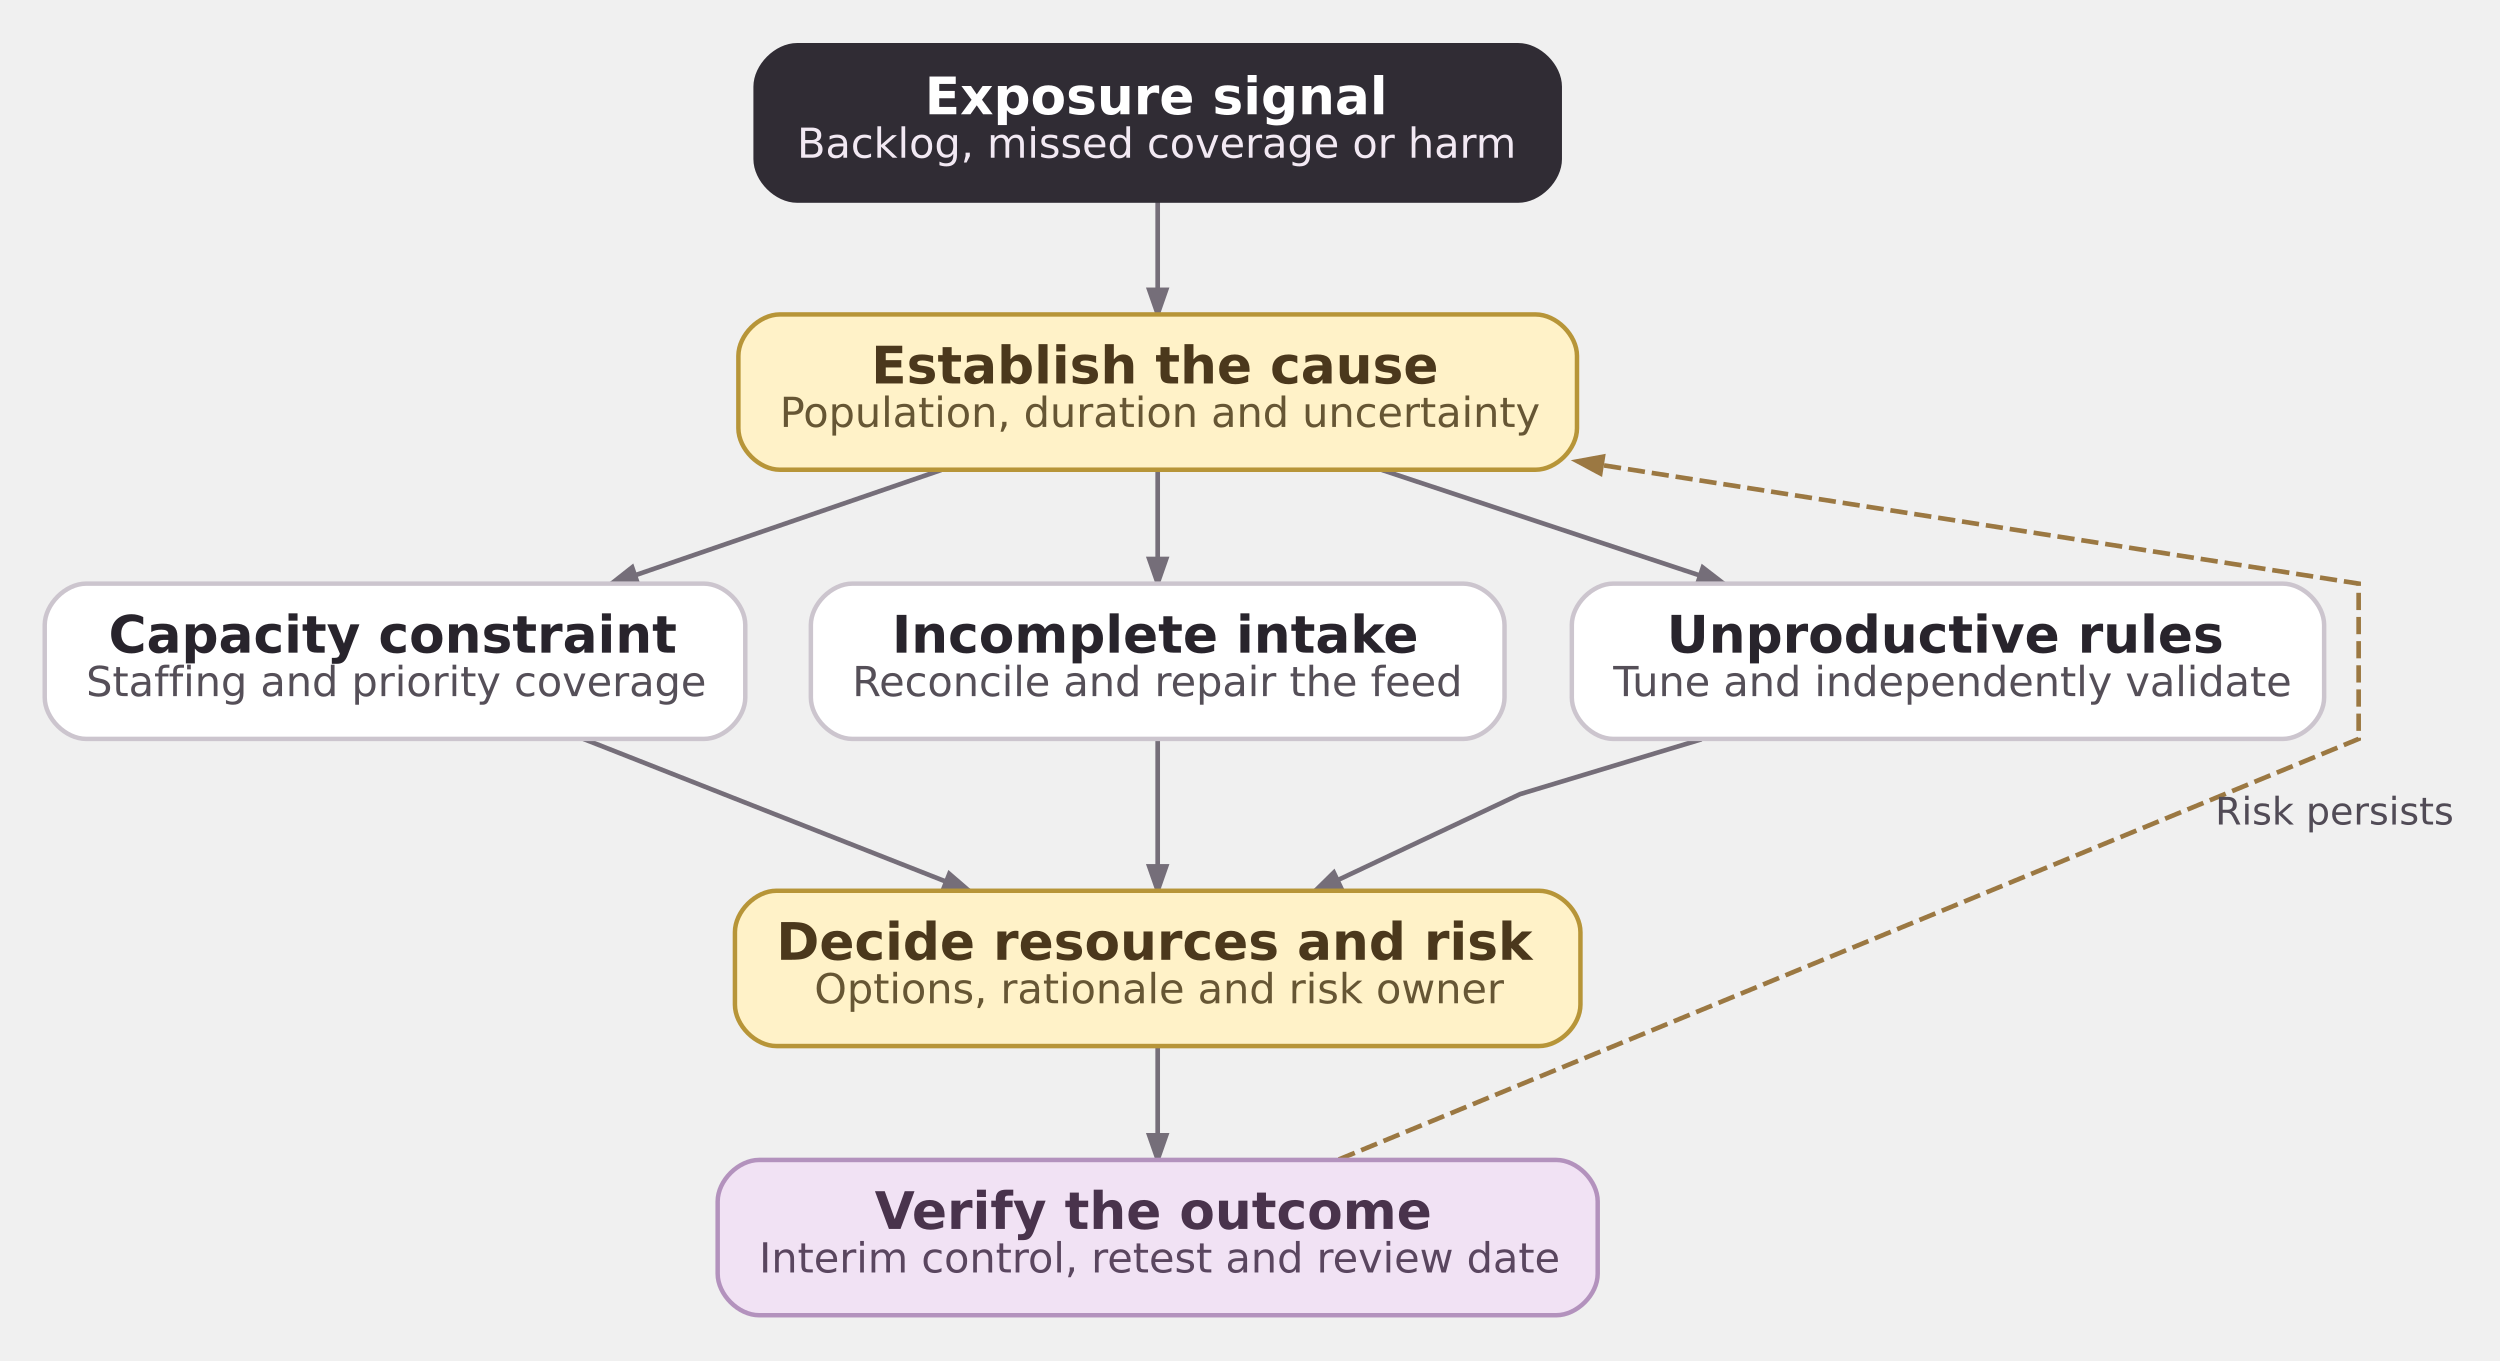
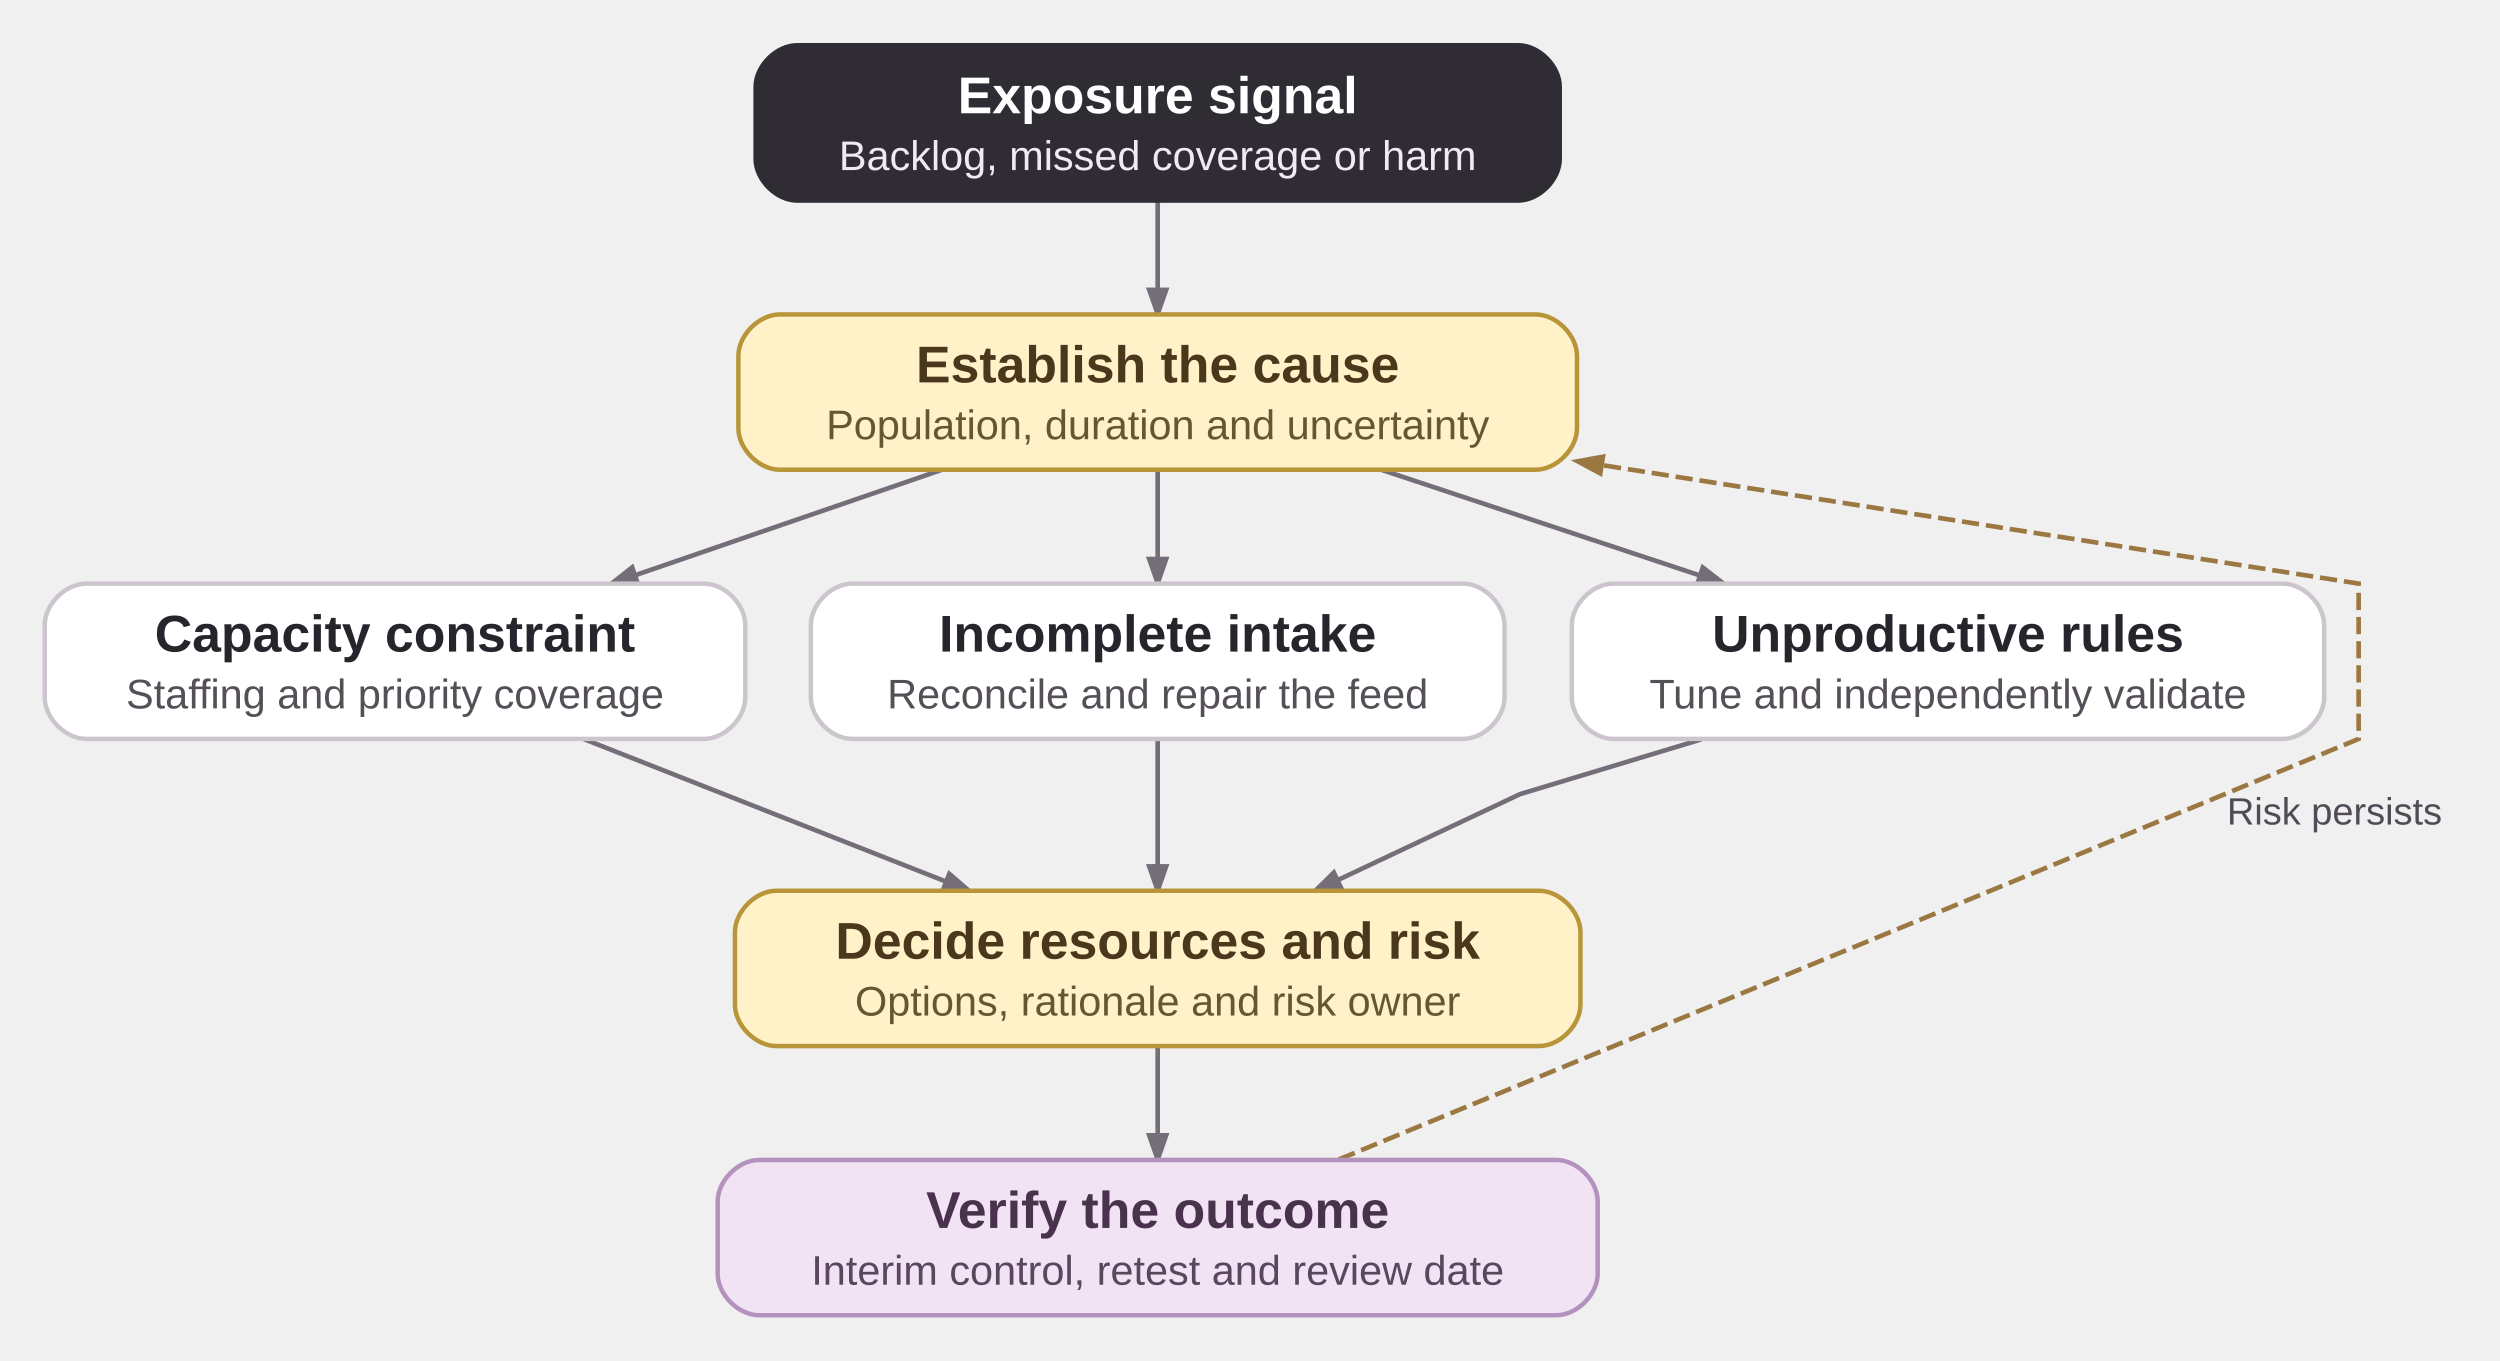
<svg xmlns="http://www.w3.org/2000/svg" width="724pt" height="394pt" viewBox="0.00 0.00 724.42 393.92" role="img" aria-labelledby="diagram-title diagram-desc" style="background:#fdfbf9">
  <g id="graph0" class="graph" transform="scale(1 1) rotate(0) translate(12.96 380.96)">
    <g id="edge1" class="edge">
      <path fill="none" stroke="#756e79" stroke-width="1.35" d="M322.5,-322.92C322.5,-314.98 322.5,-305.85 322.5,-297.37" />
      <polygon fill="#756e79" stroke="#756e79" stroke-width="1.35" points="324.95,-297.13 322.5,-290.13 320.05,-297.13 324.95,-297.13" />
    </g>
    <g id="edge2" class="edge">
      <path fill="none" stroke="#756e79" stroke-width="1.35" d="M259.76,-244.92C232.12,-235.42 199.53,-224.21 171.14,-214.45" />
      <polygon fill="#756e79" stroke="#756e79" stroke-width="1.35" points="171.81,-212.09 164.4,-212.13 170.22,-216.72 171.81,-212.09" />
    </g>
    <g id="edge3" class="edge">
      <path fill="none" stroke="#756e79" stroke-width="1.35" d="M322.5,-244.92C322.5,-236.98 322.5,-227.85 322.5,-219.37" />
      <polygon fill="#756e79" stroke="#756e79" stroke-width="1.35" points="324.95,-219.13 322.5,-212.13 320.05,-219.13 324.95,-219.13" />
    </g>
    <g id="edge4" class="edge">
      <path fill="none" stroke="#756e79" stroke-width="1.35" d="M387.51,-244.92C416.16,-235.42 449.92,-224.21 479.34,-214.45" />
      <polygon fill="#756e79" stroke="#756e79" stroke-width="1.35" points="480.46,-216.66 486.33,-212.13 478.91,-212.01 480.46,-216.66" />
    </g>
    <g id="edge5" class="edge">
      <path fill="none" stroke="#756e79" stroke-width="1.35" d="M156.13,-166.99C187.87,-154.5 227.96,-138.72 260.83,-125.78" />
      <polygon fill="#756e79" stroke="#756e79" stroke-width="1.35" points="262.12,-127.9 267.73,-123.06 260.32,-123.34 262.12,-127.9" />
    </g>
    <g id="edge6" class="edge">
      <path fill="none" stroke="#756e79" stroke-width="1.35" d="M322.5,-166.99C322.5,-155.91 322.5,-142.24 322.5,-130.26" />
      <polygon fill="#756e79" stroke="#756e79" stroke-width="1.35" points="324.95,-130.06 322.5,-123.06 320.05,-130.06 324.95,-130.06" />
    </g>
    <g id="edge7" class="edge">
      <path fill="none" stroke="#756e79" stroke-width="1.35" d="M480.09,-166.9C452.52,-158.57 427.5,-151 427.5,-151 427.5,-151 401.19,-138.6 374.91,-126.21" />
      <polygon fill="#756e79" stroke="#756e79" stroke-width="1.35" points="375.63,-123.84 368.25,-123.07 373.54,-128.27 375.63,-123.84" />
    </g>
    <g id="edge8" class="edge">
      <path fill="none" stroke="#756e79" stroke-width="1.35" d="M322.5,-77.92C322.5,-69.98 322.5,-60.85 322.5,-52.37" />
      <polygon fill="#756e79" stroke="#756e79" stroke-width="1.35" points="324.95,-52.13 322.5,-45.13 320.05,-52.13 324.95,-52.13" />
    </g>
    <g id="edge9" class="edge">
      <path fill="none" stroke="#9b7842" stroke-width="1.35" stroke-dasharray="5,2" d="M374.98,-45.14C472.19,-85.23 670.5,-167 670.5,-167 670.5,-167 670.5,-212 670.5,-212 670.5,-212 550.4,-230.81 451.31,-246.33" />
      <polygon fill="#9b7842" stroke="#9b7842" stroke-width="1.35" points="450.75,-243.93 444.21,-247.44 451.51,-248.78 450.75,-243.93" />
-       <text text-anchor="middle" x="663.5" y="-142.2" font-family="DejaVu Sans" font-size="11.00" fill="#514b56">Risk persists</text>
+       <text text-anchor="middle" x="663.5" y="-142.2" font-family="Arial, Helvetica, DejaVu Sans, sans-serif" font-size="11.00" fill="#514b56">Risk persists</text>
    </g>
    <g id="node1" class="node">
      <path fill="#302c34" stroke="#302c34" stroke-width="1.3" d="M427,-368C427,-368 218,-368 218,-368 212,-368 206,-362 206,-356 206,-356 206,-335 206,-335 206,-329 212,-323 218,-323 218,-323 427,-323 427,-323 433,-323 439,-329 439,-335 439,-335 439,-356 439,-356 439,-362 433,-368 427,-368" />
-       <text text-anchor="start" x="255" y="-348" font-family="DejaVu Sans" font-weight="bold" font-size="15.00" fill="#ffffff">Exposure signal</text>
-       <text text-anchor="start" x="218" y="-335.4" font-family="DejaVu Sans" font-size="12.00" fill="#f2e9f3">Backlog, missed coverage or harm</text>
+       <text text-anchor="middle" x="322.50" y="-353.50" font-family="Arial, Helvetica, DejaVu Sans, sans-serif" font-weight="bold" font-size="15.00" fill="#ffffff" dominant-baseline="central">Exposure signal</text>
+       <text text-anchor="middle" x="322.50" y="-336.00" font-family="Arial, Helvetica, DejaVu Sans, sans-serif" font-size="12.00" fill="#f2e9f3" dominant-baseline="central">Backlog, missed coverage or harm</text>
    </g>
    <g id="node2" class="node">
      <path fill="#fff2c8" stroke="#b79538" stroke-width="1.3" d="M432,-290C432,-290 213,-290 213,-290 207,-290 201,-284 201,-278 201,-278 201,-257 201,-257 201,-251 207,-245 213,-245 213,-245 432,-245 432,-245 438,-245 444,-251 444,-257 444,-257 444,-278 444,-278 444,-284 438,-290 432,-290" />
-       <text text-anchor="start" x="239.5" y="-270" font-family="DejaVu Sans" font-weight="bold" font-size="15.00" fill="#4b381c">Establish the cause</text>
-       <text text-anchor="start" x="213" y="-257.4" font-family="DejaVu Sans" font-size="12.00" fill="#665634">Population, duration and uncertainty</text>
+       <text text-anchor="middle" x="322.50" y="-275.50" font-family="Arial, Helvetica, DejaVu Sans, sans-serif" font-weight="bold" font-size="15.00" fill="#4b381c" dominant-baseline="central">Establish the cause</text>
+       <text text-anchor="middle" x="322.50" y="-258.00" font-family="Arial, Helvetica, DejaVu Sans, sans-serif" font-size="12.00" fill="#665634" dominant-baseline="central">Population, duration and uncertainty</text>
    </g>
    <g id="node3" class="node">
      <path fill="#ffffff" stroke="#ccc5ce" stroke-width="1.3" d="M191,-212C191,-212 12,-212 12,-212 6,-212 0,-206 0,-200 0,-200 0,-179 0,-179 0,-173 6,-167 12,-167 12,-167 191,-167 191,-167 197,-167 203,-173 203,-179 203,-179 203,-200 203,-200 203,-206 197,-212 191,-212" />
-       <text text-anchor="start" x="18.5" y="-192" font-family="DejaVu Sans" font-weight="bold" font-size="15.00" fill="#28242c">Capacity constraint</text>
-       <text text-anchor="start" x="12" y="-179.4" font-family="DejaVu Sans" font-size="12.00" fill="#554f58">Staffing and priority coverage</text>
+       <text text-anchor="middle" x="101.50" y="-197.50" font-family="Arial, Helvetica, DejaVu Sans, sans-serif" font-weight="bold" font-size="15.00" fill="#28242c" dominant-baseline="central">Capacity constraint</text>
+       <text text-anchor="middle" x="101.50" y="-180.00" font-family="Arial, Helvetica, DejaVu Sans, sans-serif" font-size="12.00" fill="#554f58" dominant-baseline="central">Staffing and priority coverage</text>
    </g>
    <g id="node4" class="node">
      <path fill="#ffffff" stroke="#ccc5ce" stroke-width="1.3" d="M411,-212C411,-212 234,-212 234,-212 228,-212 222,-206 222,-200 222,-200 222,-179 222,-179 222,-173 228,-167 234,-167 234,-167 411,-167 411,-167 417,-167 423,-173 423,-179 423,-179 423,-200 423,-200 423,-206 417,-212 411,-212" />
-       <text text-anchor="start" x="245.5" y="-192" font-family="DejaVu Sans" font-weight="bold" font-size="15.00" fill="#28242c">Incomplete intake</text>
-       <text text-anchor="start" x="234" y="-179.4" font-family="DejaVu Sans" font-size="12.00" fill="#554f58">Reconcile and repair the feed</text>
+       <text text-anchor="middle" x="322.50" y="-197.50" font-family="Arial, Helvetica, DejaVu Sans, sans-serif" font-weight="bold" font-size="15.00" fill="#28242c" dominant-baseline="central">Incomplete intake</text>
+       <text text-anchor="middle" x="322.50" y="-180.00" font-family="Arial, Helvetica, DejaVu Sans, sans-serif" font-size="12.00" fill="#554f58" dominant-baseline="central">Reconcile and repair the feed</text>
    </g>
    <g id="node5" class="node">
      <path fill="#ffffff" stroke="#ccc5ce" stroke-width="1.3" d="M648.5,-212C648.5,-212 454.5,-212 454.5,-212 448.5,-212 442.5,-206 442.5,-200 442.5,-200 442.5,-179 442.5,-179 442.5,-173 448.5,-167 454.5,-167 454.5,-167 648.5,-167 648.5,-167 654.5,-167 660.5,-173 660.5,-179 660.5,-179 660.5,-200 660.5,-200 660.5,-206 654.5,-212 648.5,-212" />
-       <text text-anchor="start" x="470" y="-192" font-family="DejaVu Sans" font-weight="bold" font-size="15.00" fill="#28242c">Unproductive rules</text>
-       <text text-anchor="start" x="454.5" y="-179.4" font-family="DejaVu Sans" font-size="12.00" fill="#554f58">Tune and independently validate</text>
+       <text text-anchor="middle" x="551.50" y="-197.50" font-family="Arial, Helvetica, DejaVu Sans, sans-serif" font-weight="bold" font-size="15.00" fill="#28242c" dominant-baseline="central">Unproductive rules</text>
+       <text text-anchor="middle" x="551.50" y="-180.00" font-family="Arial, Helvetica, DejaVu Sans, sans-serif" font-size="12.00" fill="#554f58" dominant-baseline="central">Tune and independently validate</text>
    </g>
    <g id="node6" class="node">
      <path fill="#fff2c8" stroke="#b79538" stroke-width="1.3" d="M433,-123C433,-123 212,-123 212,-123 206,-123 200,-117 200,-111 200,-111 200,-90 200,-90 200,-84 206,-78 212,-78 212,-78 433,-78 433,-78 439,-78 445,-84 445,-90 445,-90 445,-111 445,-111 445,-117 439,-123 433,-123" />
-       <text text-anchor="start" x="212" y="-103" font-family="DejaVu Sans" font-weight="bold" font-size="15.00" fill="#4b381c">Decide resources and risk</text>
-       <text text-anchor="start" x="223" y="-90.4" font-family="DejaVu Sans" font-size="12.00" fill="#665634">Options, rationale and risk owner</text>
+       <text text-anchor="middle" x="322.50" y="-108.50" font-family="Arial, Helvetica, DejaVu Sans, sans-serif" font-weight="bold" font-size="15.00" fill="#4b381c" dominant-baseline="central">Decide resources and risk</text>
+       <text text-anchor="middle" x="322.50" y="-91.00" font-family="Arial, Helvetica, DejaVu Sans, sans-serif" font-size="12.00" fill="#665634" dominant-baseline="central">Options, rationale and risk owner</text>
    </g>
    <g id="node7" class="node">
      <path fill="#f1e2f4" stroke="#b392bd" stroke-width="1.3" d="M438,-45C438,-45 207,-45 207,-45 201,-45 195,-39 195,-33 195,-33 195,-12 195,-12 195,-6 201,0 207,0 207,0 438,0 438,0 444,0 450,-6 450,-12 450,-12 450,-33 450,-33 450,-39 444,-45 438,-45" />
-       <text text-anchor="start" x="240.5" y="-25" font-family="DejaVu Sans" font-weight="bold" font-size="15.00" fill="#49334c">Verify the outcome</text>
-       <text text-anchor="start" x="207" y="-12.4" font-family="DejaVu Sans" font-size="12.00" fill="#5a465f">Interim control, retest and review date</text>
+       <text text-anchor="middle" x="322.50" y="-30.50" font-family="Arial, Helvetica, DejaVu Sans, sans-serif" font-weight="bold" font-size="15.00" fill="#49334c" dominant-baseline="central">Verify the outcome</text>
+       <text text-anchor="middle" x="322.50" y="-13.00" font-family="Arial, Helvetica, DejaVu Sans, sans-serif" font-size="12.00" fill="#5a465f" dominant-baseline="central">Interim control, retest and review date</text>
    </g>
  </g>
</svg>
